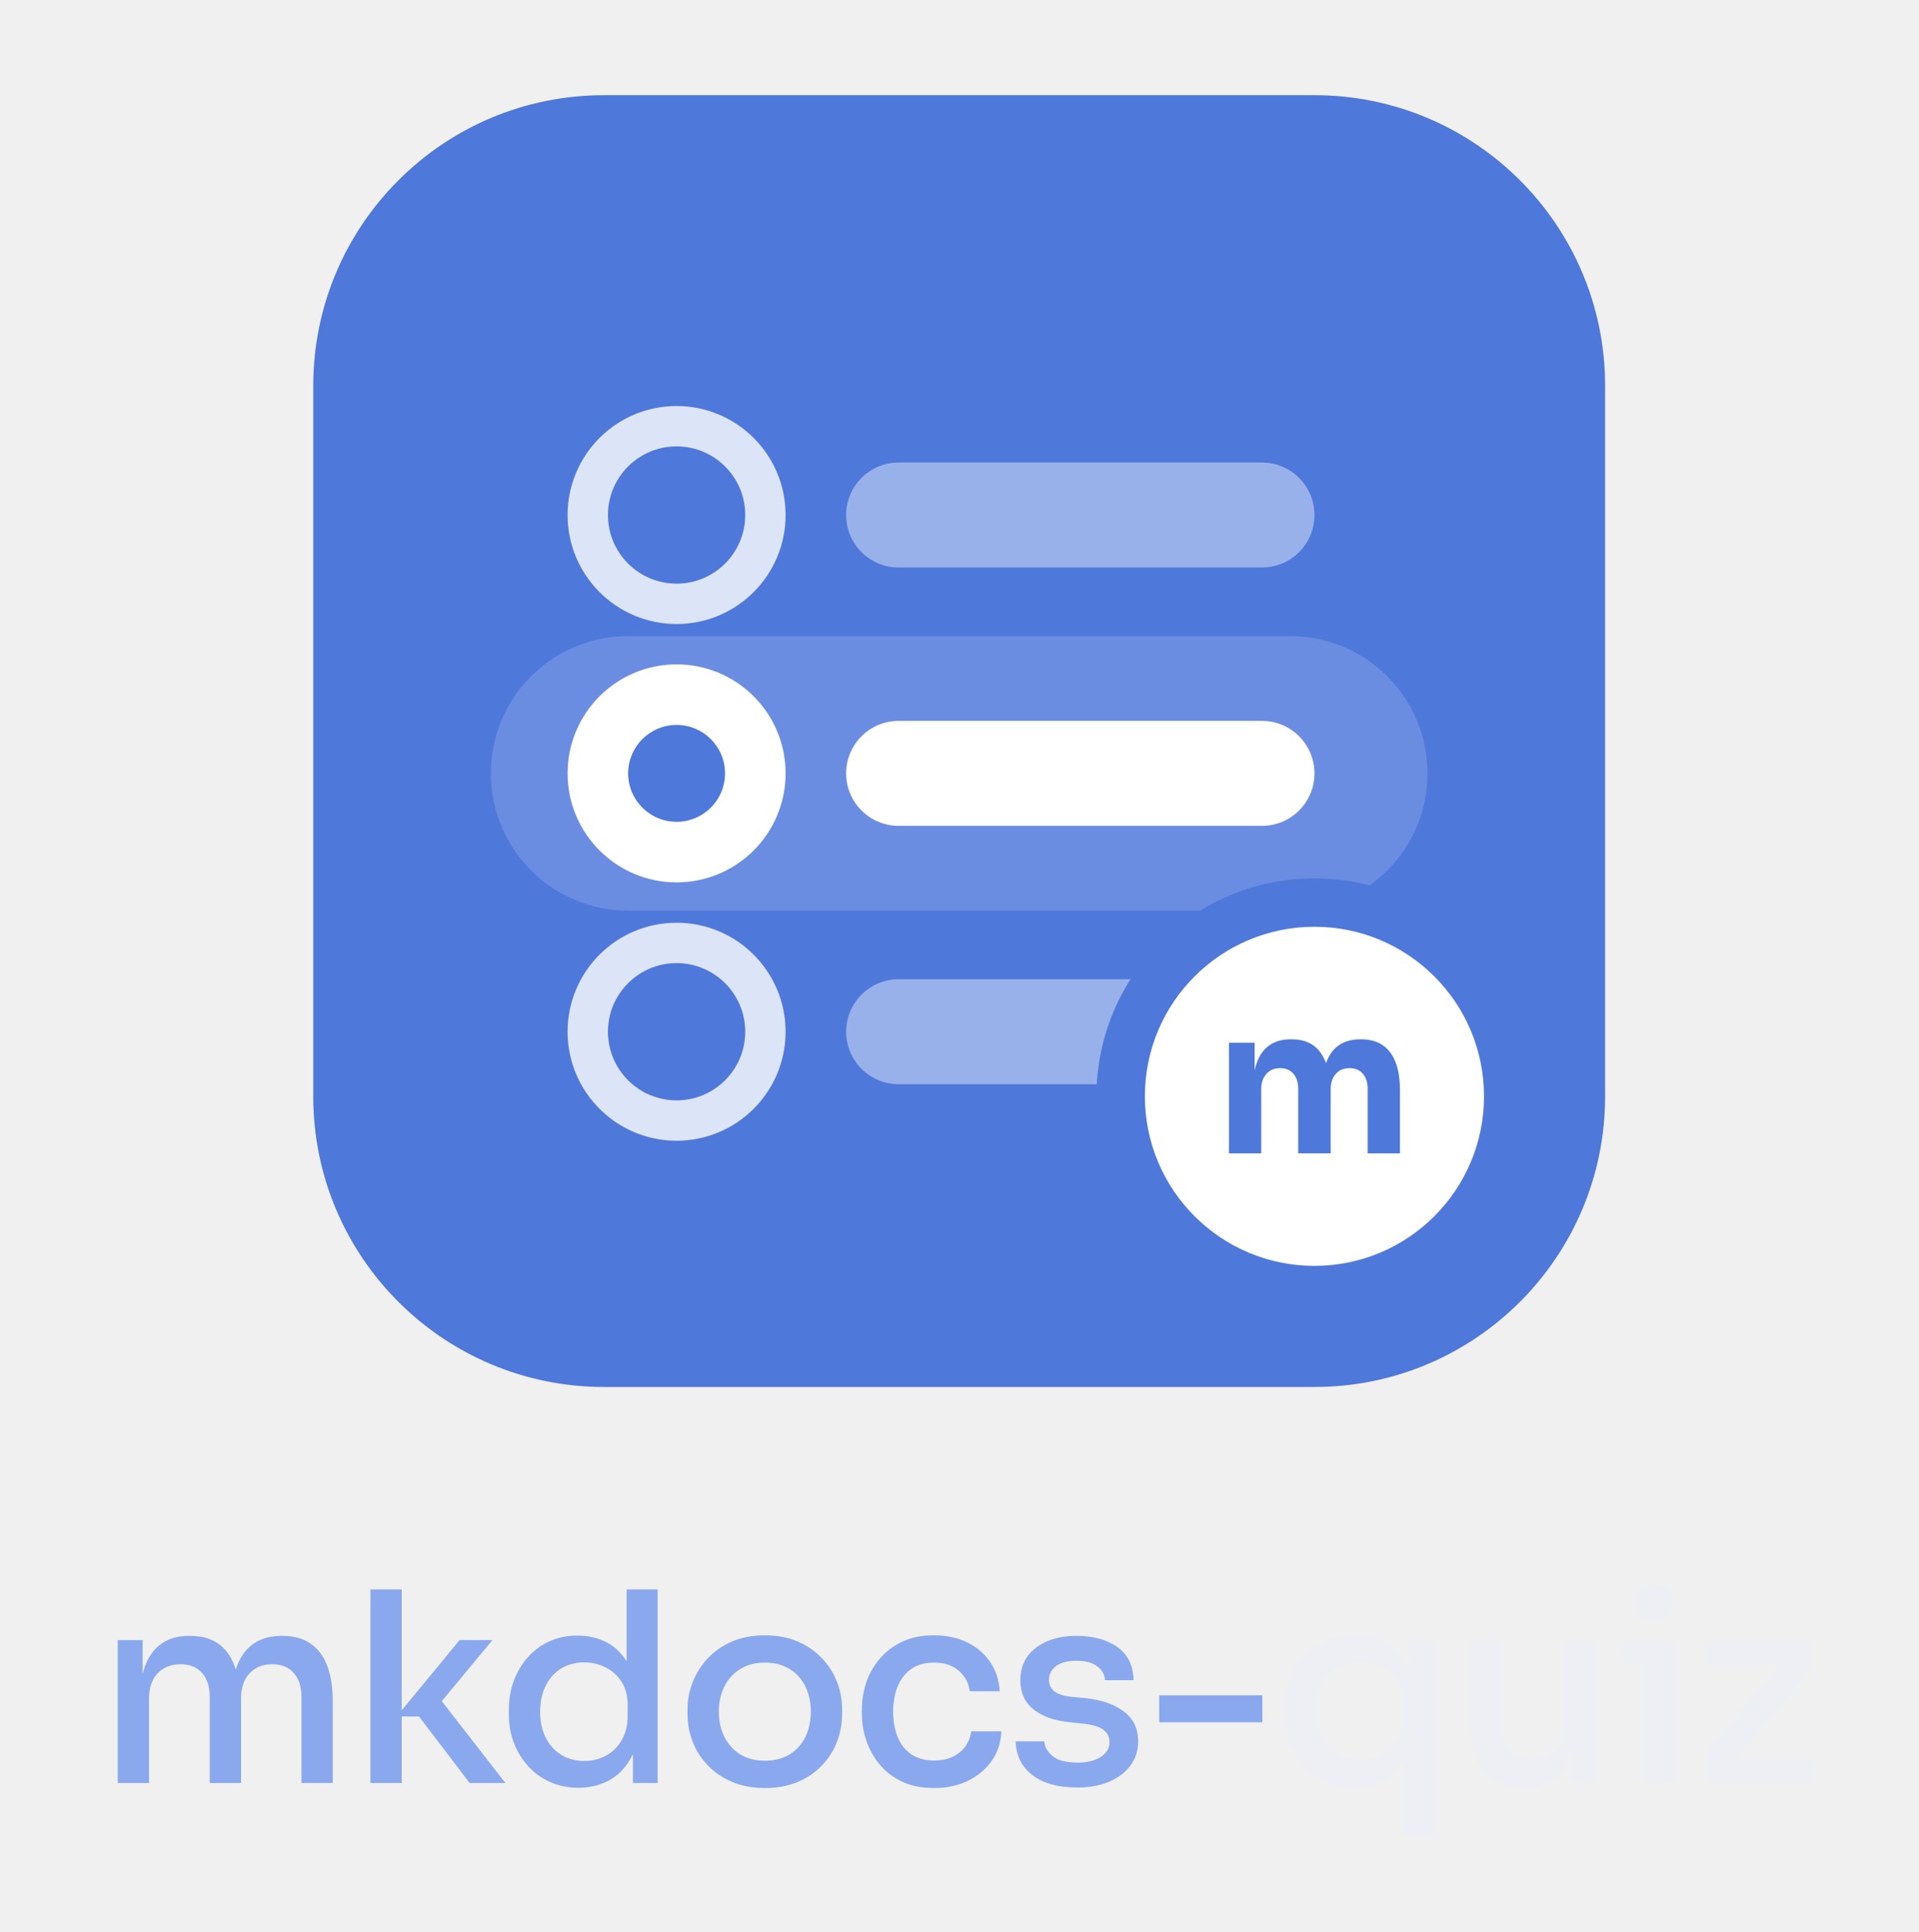
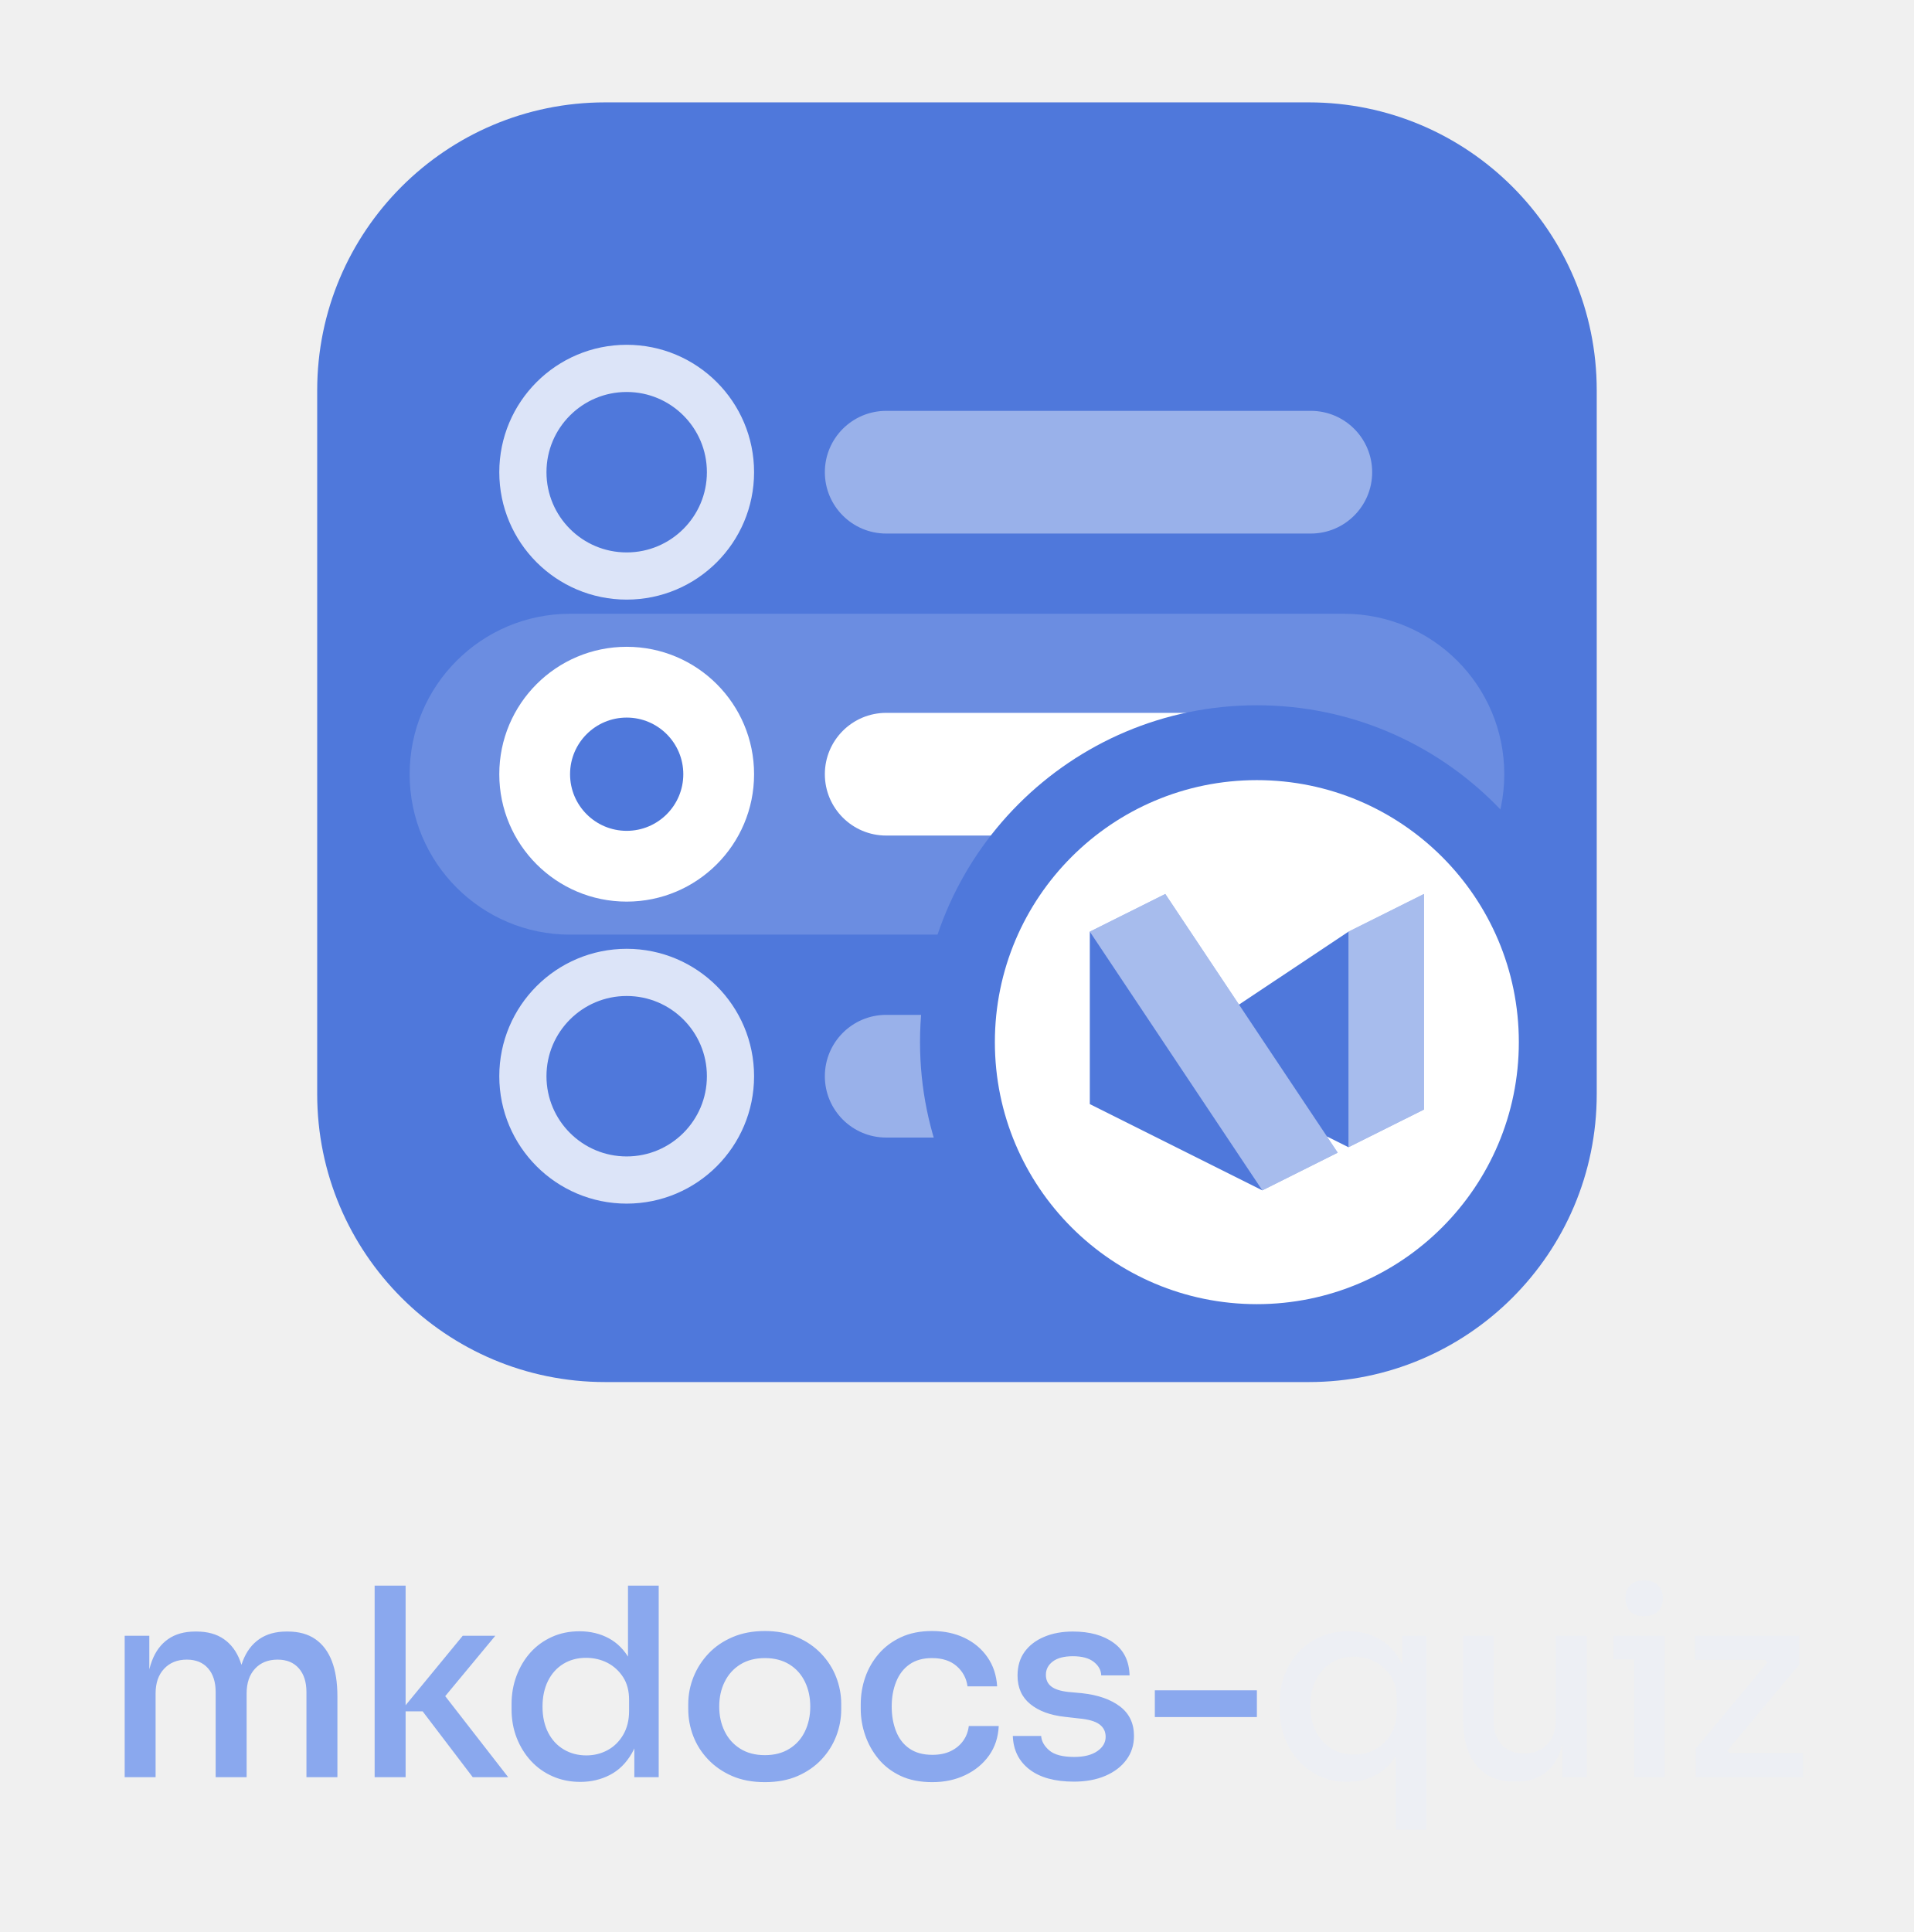
- <svg xmlns="http://www.w3.org/2000/svg" viewBox="-14 -14 282.13 284.05" width="282.13" height="284.05">
-   <svg x="32.07" y="0" width="190" height="190" viewBox="0 0 160 160" overflow="visible">
+ <svg xmlns="http://www.w3.org/2000/svg" viewBox="-16 -16 299.17 301.95" width="299.17" height="301.95">
+   <svg x="33.58" y="0" width="200" height="200" viewBox="0 0 160 160" overflow="visible">
    <rect width="160" height="160" rx="36" fill="#4F78DB" />
-     <rect x="22" y="67" width="116" height="34" rx="17" fill="#fff" opacity="0.16" />
-     <circle cx="45" cy="52" r="11" fill="none" stroke="#fff" stroke-width="5" opacity="0.8" />
-     <rect x="66" y="45.5" width="58" height="13" rx="6.5" fill="#fff" opacity="0.42" />
-     <circle cx="45" cy="84" r="13.5" fill="#fff" />
-     <circle cx="45" cy="84" r="6" fill="#4F78DB" />
-     <rect x="66" y="77.5" width="58" height="13" rx="6.5" fill="#fff" />
-     <circle cx="45" cy="116" r="11" fill="none" stroke="#fff" stroke-width="5" opacity="0.8" />
-     <rect x="66" y="109.5" width="58" height="13" rx="6.5" fill="#fff" opacity="0.42" />
-     <circle cx="124" cy="124" r="27" fill="#4F78DB" />
-     <circle cx="124" cy="124" r="21" fill="#fff" />
-     <path d="M113.41 131.06L113.41 117.36L116.59 117.36L116.59 123.26L116.36 123.26Q116.36 121.16 116.89 119.76Q117.41 118.36 118.46 117.65Q119.51 116.94 121.04 116.94L121.21 116.94Q122.76 116.94 123.8 117.65Q124.84 118.36 125.38 119.76Q125.91 121.16 125.91 123.26L124.94 123.26Q124.94 121.16 125.48 119.76Q126.01 118.36 127.06 117.65Q128.11 116.94 129.64 116.94L129.81 116.94Q131.36 116.94 132.43 117.65Q133.49 118.36 134.04 119.76Q134.59 121.16 134.59 123.26L134.59 131.06L130.59 131.06L130.59 123.04Q130.59 121.91 130 121.21Q129.41 120.51 128.34 120.51Q127.26 120.51 126.64 121.23Q126.01 121.94 126.01 123.11L126.01 131.06L121.99 131.06L121.99 123.04Q121.99 121.91 121.4 121.21Q120.81 120.51 119.76 120.51Q118.66 120.51 118.04 121.23Q117.41 121.94 117.41 123.11L117.41 131.06Z" fill="#4F78DB" />
+     <g transform="translate(-14.4,-15.12) scale(1.18)">
+       <rect x="22" y="67" width="116" height="34" rx="17" fill="#fff" opacity=".16" />
+       <circle cx="45" cy="52" r="11" fill="none" stroke="#fff" stroke-width="5" opacity=".8" />
+       <rect x="66" y="45.5" width="58" height="13" rx="6.5" fill="#fff" opacity=".42" />
+       <circle cx="45" cy="84" r="13.5" fill="#fff" />
+       <circle cx="45" cy="84" r="6" fill="#4F78DB" />
+       <rect x="66" y="77.5" width="58" height="13" rx="6.5" fill="#fff" />
+       <circle cx="45" cy="116" r="11" fill="none" stroke="#fff" stroke-width="5" opacity=".8" />
+       <rect x="66" y="109.5" width="58" height="13" rx="6.5" fill="#fff" opacity=".42" />
+     </g>
+     <circle cx="117.5" cy="117.5" r="42.12" fill="#4F78DB" />
+     <circle cx="117.5" cy="117.5" r="32.76" fill="#fff" />
+     <g transform="translate(81.92,81.92) scale(0.139)" fill="#4F78DB">
+       <path d="M406.3 316.6l-67.9 33.9l-19.4-9.7l-49.1-73.6l58.8 88.2l-67.8 33.9l-155.2-77.6V156.6l67.9-33.9l66.3 99.5l98.5-65.6l67.9-33.9z" />
+       <path fill="#fff" opacity=".5" d="M173.6 122.7l155.1 232.7l-67.8 33.9l-155.2-232.7zm164.8 33.9v193.9l67.9-33.9V122.7z" />
+     </g>
  </svg>
-   <g transform="translate(0,248.25)">
-     <path d="M3.32 0L3.32 -21.02L6.98 -21.02L6.98 -11.97L6.55 -11.97Q6.55 -15.09 7.35 -17.24Q8.15 -19.38 9.77 -20.51Q11.39 -21.64 13.81 -21.64L14 -21.64Q16.46 -21.64 18.08 -20.51Q19.7 -19.38 20.49 -17.24Q21.29 -15.09 21.29 -11.97L20.05 -11.97Q20.05 -15.09 20.87 -17.24Q21.68 -19.38 23.32 -20.51Q24.96 -21.64 27.38 -21.64L27.57 -21.64Q30.03 -21.64 31.67 -20.51Q33.31 -19.38 34.13 -17.24Q34.94 -15.09 34.94 -11.97L34.94 0L30.34 0L30.34 -12.64Q30.34 -14.9 29.21 -16.18Q28.08 -17.47 26.05 -17.47Q23.95 -17.47 22.7 -16.13Q21.45 -14.78 21.45 -12.44L21.45 0L16.85 0L16.85 -12.64Q16.85 -14.9 15.72 -16.18Q14.59 -17.47 12.56 -17.47Q10.45 -17.47 9.18 -16.13Q7.92 -14.78 7.92 -12.44L7.92 0Z M55.07 0L47.62 -9.79L44.34 -9.79L53.59 -21.02L58.42 -21.02L49.92 -10.76L50.12 -13.14L60.33 0ZM40.48 0L40.48 -28.47L45.08 -28.47L45.08 0Z M71.06 0.7Q68.84 0.7 66.96 -0.12Q65.09 -0.94 63.73 -2.42Q62.36 -3.9 61.6 -5.85Q60.84 -7.8 60.84 -10.1L60.84 -10.84Q60.84 -13.1 61.58 -15.07Q62.32 -17.04 63.65 -18.52Q64.97 -20.01 66.83 -20.85Q68.68 -21.68 70.94 -21.68Q73.36 -21.68 75.29 -20.65Q77.22 -19.62 78.41 -17.49Q79.6 -15.37 79.72 -12.09L78.16 -14.23L78.16 -28.47L82.72 -28.47L82.72 0L79.09 0L79.09 -9.13L80.11 -9.13Q79.99 -5.73 78.72 -3.55Q77.45 -1.36 75.47 -0.33Q73.48 0.7 71.06 0.7ZM71.96 -3.24Q73.67 -3.24 75.11 -4.02Q76.56 -4.8 77.43 -6.3Q78.31 -7.8 78.31 -9.83L78.31 -11.5Q78.31 -13.49 77.42 -14.88Q76.52 -16.26 75.08 -17Q73.63 -17.74 71.92 -17.74Q70.01 -17.74 68.54 -16.85Q67.08 -15.95 66.26 -14.31Q65.44 -12.67 65.44 -10.49Q65.44 -8.27 66.28 -6.63Q67.12 -4.99 68.6 -4.11Q70.08 -3.24 71.96 -3.24Z M98.5 0.74Q95.74 0.74 93.63 -0.18Q91.52 -1.09 90.06 -2.63Q88.6 -4.17 87.86 -6.1Q87.12 -8.03 87.12 -10.1L87.12 -10.88Q87.12 -12.95 87.9 -14.9Q88.68 -16.85 90.14 -18.39Q91.6 -19.93 93.71 -20.83Q95.81 -21.72 98.5 -21.72Q101.2 -21.72 103.28 -20.83Q105.37 -19.93 106.85 -18.39Q108.33 -16.85 109.09 -14.9Q109.85 -12.95 109.85 -10.88L109.85 -10.1Q109.85 -8.03 109.11 -6.1Q108.37 -4.17 106.93 -2.63Q105.49 -1.09 103.38 -0.18Q101.27 0.74 98.5 0.74ZM98.5 -3.28Q100.65 -3.28 102.17 -4.23Q103.69 -5.19 104.47 -6.82Q105.25 -8.46 105.25 -10.49Q105.25 -12.56 104.45 -14.2Q103.65 -15.83 102.13 -16.77Q100.61 -17.71 98.5 -17.71Q96.4 -17.71 94.88 -16.77Q93.36 -15.83 92.54 -14.2Q91.72 -12.56 91.72 -10.49Q91.72 -8.46 92.52 -6.82Q93.32 -5.19 94.84 -4.23Q96.36 -3.28 98.5 -3.28Z M123.41 0.74Q120.68 0.74 118.69 -0.19Q116.7 -1.13 115.39 -2.71Q114.08 -4.29 113.42 -6.22Q112.76 -8.15 112.76 -10.14L112.76 -10.84Q112.76 -12.91 113.42 -14.84Q114.08 -16.77 115.43 -18.33Q116.78 -19.89 118.75 -20.81Q120.71 -21.72 123.37 -21.72Q126.06 -21.72 128.18 -20.71Q130.31 -19.69 131.6 -17.84Q132.88 -15.99 133.04 -13.49L128.63 -13.49Q128.4 -15.29 127.03 -16.5Q125.67 -17.71 123.37 -17.71Q121.34 -17.71 120.01 -16.77Q118.69 -15.83 118.02 -14.2Q117.36 -12.56 117.36 -10.49Q117.36 -8.46 118 -6.82Q118.65 -5.19 119.99 -4.25Q121.34 -3.31 123.41 -3.31Q125 -3.31 126.16 -3.88Q127.31 -4.45 127.99 -5.4Q128.67 -6.36 128.83 -7.6L133.27 -7.6Q133.16 -5.07 131.83 -3.22Q130.5 -1.36 128.32 -0.31Q126.14 0.74 123.41 0.74Z M144.46 0.66Q140.21 0.66 137.85 -1.15Q135.49 -2.96 135.37 -6.12L139.58 -6.12Q139.66 -4.95 140.79 -3.98Q141.92 -3 144.5 -3Q146.68 -3 147.93 -3.86Q149.18 -4.72 149.18 -6.01Q149.18 -7.18 148.24 -7.86Q147.3 -8.54 145.16 -8.74L143.09 -8.97Q139.85 -9.32 137.96 -10.86Q136.07 -12.4 136.07 -15.09Q136.07 -17.2 137.12 -18.64Q138.18 -20.08 140.03 -20.86Q141.88 -21.64 144.3 -21.64Q148.04 -21.64 150.35 -19.99Q152.65 -18.33 152.72 -15.13L148.51 -15.13Q148.47 -16.3 147.4 -17.14Q146.33 -17.98 144.3 -17.98Q142.35 -17.98 141.32 -17.2Q140.28 -16.42 140.28 -15.21Q140.28 -14.12 141.06 -13.49Q141.84 -12.87 143.6 -12.67L145.67 -12.48Q149.21 -12.09 151.3 -10.51Q153.39 -8.93 153.39 -6.12Q153.39 -4.09 152.26 -2.57Q151.13 -1.05 149.12 -0.19Q147.11 0.66 144.46 0.66Z M156.49 -8.93L156.49 -12.91L171.66 -12.91L171.66 -8.93Z " fill="#8AA8EE" />
-     <path d="M192.31 7.8L192.31 -6.24L193.83 -8.97Q193.75 -5.73 192.56 -3.59Q191.37 -1.44 189.42 -0.37Q187.47 0.7 185.06 0.7Q182.83 0.7 180.98 -0.16Q179.13 -1.01 177.8 -2.52Q176.48 -4.02 175.75 -5.99Q175.03 -7.96 175.03 -10.22L175.03 -10.96Q175.03 -13.22 175.75 -15.15Q176.48 -17.08 177.84 -18.56Q179.21 -20.05 181.08 -20.86Q182.95 -21.68 185.21 -21.68Q187.86 -21.68 189.85 -20.55Q191.84 -19.42 192.99 -17.26Q194.14 -15.09 194.22 -12.01L193.25 -12.01L193.25 -21.02L196.87 -21.02L196.87 7.8ZM186.11 -3.35Q187.86 -3.35 189.29 -4.13Q190.71 -4.91 191.59 -6.42Q192.47 -7.92 192.47 -9.94L192.47 -11.62Q192.47 -13.61 191.57 -15.01Q190.67 -16.42 189.23 -17.16Q187.79 -17.9 186.11 -17.9Q184.16 -17.9 182.7 -16.98Q181.23 -16.07 180.41 -14.41Q179.6 -12.75 179.6 -10.57Q179.6 -8.42 180.43 -6.79Q181.27 -5.15 182.73 -4.25Q184.2 -3.35 186.11 -3.35Z M209.97 0.66Q206.3 0.66 204.29 -1.75Q202.28 -4.17 202.28 -8.85L202.28 -21.02L206.89 -21.02L206.89 -8.23Q206.89 -6.04 208.09 -4.78Q209.3 -3.51 211.37 -3.51Q213.48 -3.51 214.8 -4.86Q216.13 -6.2 216.13 -8.54L216.13 -21.02L220.73 -21.02L220.73 0L217.1 0L217.1 -8.97L217.53 -8.97Q217.53 -5.81 216.71 -3.69Q215.89 -1.56 214.28 -0.45Q212.66 0.66 210.16 0.66Z M227.73 0L227.73 -21.02L232.29 -21.02L232.29 0ZM224.65 -17.51L224.65 -21.02L232.29 -21.02L232.29 -17.51ZM229.21 -23.95Q227.81 -23.95 227.13 -24.69Q226.44 -25.43 226.44 -26.6Q226.44 -27.73 227.13 -28.49Q227.81 -29.25 229.21 -29.25Q230.66 -29.25 231.34 -28.49Q232.02 -27.73 232.02 -26.6Q232.02 -25.43 231.34 -24.69Q230.66 -23.95 229.21 -23.95Z M236.92 0L236.92 -4.25L247.8 -17.32L247.8 -16.69L247.09 -17.71L247.68 -17.43L236.8 -17.43L236.8 -21.02L252.32 -21.02L252.32 -16.77L241.4 -3.7L241.4 -4.25L242.18 -3.2L241.6 -3.59L252.83 -3.59L252.83 0Z " fill="#EDEFF4" />
+   <g transform="translate(0,261.75)">
+     <path d="M3.49 0L3.49 -22.1L7.34 -22.1L7.34 -12.59L6.89 -12.59Q6.89 -15.87 7.73 -18.12Q8.57 -20.38 10.27 -21.57Q11.97 -22.76 14.51 -22.76L14.72 -22.76Q17.3 -22.76 19 -21.57Q20.71 -20.38 21.55 -18.12Q22.39 -15.87 22.39 -12.59L21.07 -12.59Q21.07 -15.87 21.94 -18.12Q22.8 -20.38 24.52 -21.57Q26.24 -22.76 28.78 -22.76L28.99 -22.76Q31.57 -22.76 33.29 -21.57Q35.01 -20.38 35.88 -18.12Q36.74 -15.87 36.74 -12.59L36.74 0L31.9 0L31.9 -13.28Q31.9 -15.66 30.71 -17.01Q29.52 -18.37 27.39 -18.37Q25.17 -18.37 23.86 -16.95Q22.55 -15.54 22.55 -13.08L22.55 0L17.71 0L17.71 -13.28Q17.71 -15.66 16.52 -17.01Q15.33 -18.37 13.2 -18.37Q10.99 -18.37 9.66 -16.95Q8.32 -15.54 8.32 -13.08L8.32 0Z M57.89 0L50.06 -10.29L46.62 -10.29L56.33 -22.1L61.42 -22.1L52.48 -11.32L52.69 -13.82L63.43 0ZM42.56 0L42.56 -29.93L47.4 -29.93L47.4 0Z M74.7 0.74Q72.37 0.74 70.4 -0.12Q68.43 -0.98 66.99 -2.54Q65.56 -4.1 64.76 -6.15Q63.96 -8.2 63.96 -10.62L63.96 -11.4Q63.96 -13.78 64.74 -15.85Q65.52 -17.92 66.91 -19.48Q68.31 -21.03 70.25 -21.91Q72.2 -22.8 74.58 -22.8Q77.12 -22.8 79.15 -21.71Q81.18 -20.62 82.43 -18.39Q83.68 -16.15 83.8 -12.71L82.16 -14.96L82.16 -29.93L86.96 -29.93L86.96 0L83.15 0L83.15 -9.59L84.21 -9.59Q84.09 -6.03 82.76 -3.73Q81.43 -1.43 79.34 -0.35Q77.24 0.74 74.7 0.74ZM75.65 -3.4Q77.45 -3.4 78.97 -4.22Q80.48 -5.04 81.41 -6.62Q82.33 -8.2 82.33 -10.33L82.33 -12.09Q82.33 -14.19 81.39 -15.64Q80.44 -17.1 78.93 -17.88Q77.41 -18.65 75.6 -18.65Q73.6 -18.65 72.06 -17.71Q70.52 -16.77 69.66 -15.05Q68.8 -13.32 68.8 -11.03Q68.8 -8.69 69.68 -6.97Q70.56 -5.25 72.12 -4.33Q73.68 -3.4 75.65 -3.4Z M103.56 0.78Q100.64 0.78 98.43 -0.18Q96.22 -1.15 94.68 -2.77Q93.14 -4.39 92.36 -6.42Q91.58 -8.45 91.58 -10.62L91.58 -11.44Q91.58 -13.61 92.4 -15.66Q93.22 -17.71 94.76 -19.33Q96.3 -20.95 98.51 -21.89Q100.73 -22.84 103.56 -22.84Q106.38 -22.84 108.58 -21.89Q110.77 -20.95 112.33 -19.33Q113.89 -17.71 114.69 -15.66Q115.49 -13.61 115.49 -11.44L115.49 -10.62Q115.49 -8.45 114.71 -6.42Q113.93 -4.39 112.41 -2.77Q110.89 -1.15 108.68 -0.18Q106.47 0.78 103.56 0.78ZM103.56 -3.44Q105.81 -3.44 107.41 -4.45Q109.01 -5.45 109.83 -7.18Q110.65 -8.9 110.65 -11.03Q110.65 -13.2 109.81 -14.92Q108.97 -16.65 107.37 -17.63Q105.77 -18.61 103.56 -18.61Q101.34 -18.61 99.74 -17.63Q98.14 -16.65 97.28 -14.92Q96.42 -13.2 96.42 -11.03Q96.42 -8.9 97.26 -7.18Q98.1 -5.45 99.7 -4.45Q101.3 -3.44 103.56 -3.44Z M129.73 0.78Q126.86 0.78 124.77 -0.2Q122.68 -1.19 121.31 -2.85Q119.94 -4.51 119.24 -6.54Q118.54 -8.57 118.54 -10.66L118.54 -11.4Q118.54 -13.57 119.24 -15.6Q119.94 -17.63 121.35 -19.27Q122.76 -20.91 124.83 -21.87Q126.91 -22.84 129.69 -22.84Q132.52 -22.84 134.76 -21.77Q136.99 -20.7 138.34 -18.76Q139.7 -16.81 139.86 -14.19L135.23 -14.19Q134.98 -16.07 133.55 -17.34Q132.11 -18.61 129.69 -18.61Q127.56 -18.61 126.17 -17.63Q124.77 -16.65 124.08 -14.92Q123.38 -13.2 123.38 -11.03Q123.38 -8.9 124.06 -7.18Q124.73 -5.45 126.15 -4.47Q127.56 -3.49 129.73 -3.49Q131.42 -3.49 132.62 -4.08Q133.83 -4.67 134.55 -5.68Q135.27 -6.68 135.43 -7.99L140.11 -7.99Q139.98 -5.33 138.59 -3.38Q137.2 -1.43 134.9 -0.33Q132.6 0.78 129.73 0.78Z M151.86 0.7Q147.39 0.7 144.91 -1.21Q142.43 -3.12 142.31 -6.44L146.74 -6.44Q146.82 -5.21 148.01 -4.18Q149.2 -3.16 151.91 -3.16Q154.2 -3.16 155.51 -4.06Q156.82 -4.96 156.82 -6.31Q156.82 -7.54 155.84 -8.26Q154.86 -8.98 152.6 -9.18L150.43 -9.43Q147.03 -9.8 145.04 -11.42Q143.05 -13.04 143.05 -15.87Q143.05 -18.08 144.16 -19.6Q145.26 -21.11 147.21 -21.93Q149.16 -22.76 151.7 -22.76Q155.64 -22.76 158.05 -21.01Q160.47 -19.27 160.56 -15.91L156.13 -15.91Q156.09 -17.14 154.96 -18.02Q153.83 -18.9 151.7 -18.9Q149.65 -18.9 148.56 -18.08Q147.48 -17.26 147.48 -15.99Q147.48 -14.84 148.3 -14.19Q149.12 -13.53 150.96 -13.32L153.14 -13.12Q156.87 -12.71 159.06 -11.05Q161.25 -9.39 161.25 -6.44Q161.25 -4.31 160.06 -2.71Q158.88 -1.11 156.76 -0.2Q154.65 0.7 151.86 0.7Z M164.51 -9.39L164.51 -13.57L180.46 -13.57L180.46 -9.39Z " fill="#8AA8EE" />
+     <path d="M202.17 8.2L202.17 -6.56L203.77 -9.43Q203.69 -6.03 202.44 -3.77Q201.19 -1.52 199.14 -0.39Q197.09 0.74 194.55 0.74Q192.21 0.74 190.26 -0.16Q188.31 -1.07 186.92 -2.64Q185.53 -4.22 184.77 -6.29Q184.01 -8.36 184.01 -10.74L184.01 -11.52Q184.01 -13.9 184.77 -15.93Q185.53 -17.96 186.96 -19.52Q188.4 -21.07 190.36 -21.93Q192.33 -22.8 194.71 -22.8Q197.5 -22.8 199.59 -21.61Q201.68 -20.42 202.89 -18.14Q204.1 -15.87 204.18 -12.63L203.16 -12.63L203.16 -22.1L206.97 -22.1L206.97 8.2ZM195.65 -3.53Q197.5 -3.53 198.99 -4.35Q200.49 -5.17 201.41 -6.74Q202.33 -8.32 202.33 -10.45L202.33 -12.22Q202.33 -14.31 201.39 -15.78Q200.45 -17.26 198.93 -18.04Q197.42 -18.82 195.65 -18.82Q193.6 -18.82 192.06 -17.86Q190.53 -16.89 189.67 -15.15Q188.81 -13.41 188.81 -11.11Q188.81 -8.86 189.69 -7.13Q190.57 -5.41 192.11 -4.47Q193.64 -3.53 195.65 -3.53Z M220.73 0.7Q216.88 0.7 214.77 -1.84Q212.66 -4.39 212.66 -9.31L212.66 -22.1L217.49 -22.1L217.49 -8.65Q217.49 -6.35 218.77 -5.02Q220.04 -3.69 222.21 -3.69Q224.42 -3.69 225.82 -5.1Q227.21 -6.52 227.21 -8.98L227.21 -22.1L232.05 -22.1L232.05 0L228.24 0L228.24 -9.43L228.69 -9.43Q228.69 -6.11 227.83 -3.87Q226.97 -1.64 225.26 -0.47Q223.56 0.7 220.94 0.7Z M239.41 0L239.41 -22.1L244.21 -22.1L244.21 0ZM236.17 -18.41L236.17 -22.1L244.21 -22.1L244.21 -18.41ZM240.97 -25.17Q239.49 -25.17 238.77 -25.95Q238.06 -26.73 238.06 -27.96Q238.06 -29.15 238.77 -29.95Q239.49 -30.75 240.97 -30.75Q242.48 -30.75 243.2 -29.95Q243.92 -29.15 243.92 -27.96Q243.92 -26.73 243.2 -25.95Q242.48 -25.17 240.97 -25.17Z M249.06 0L249.06 -4.47L260.5 -18.2L260.5 -17.55L259.77 -18.61L260.38 -18.33L248.94 -18.33L248.94 -22.1L265.26 -22.1L265.26 -17.63L253.78 -3.89L253.78 -4.47L254.6 -3.36L253.98 -3.77L265.79 -3.77L265.79 0Z " fill="#EDEFF4" />
  </g>
</svg>
